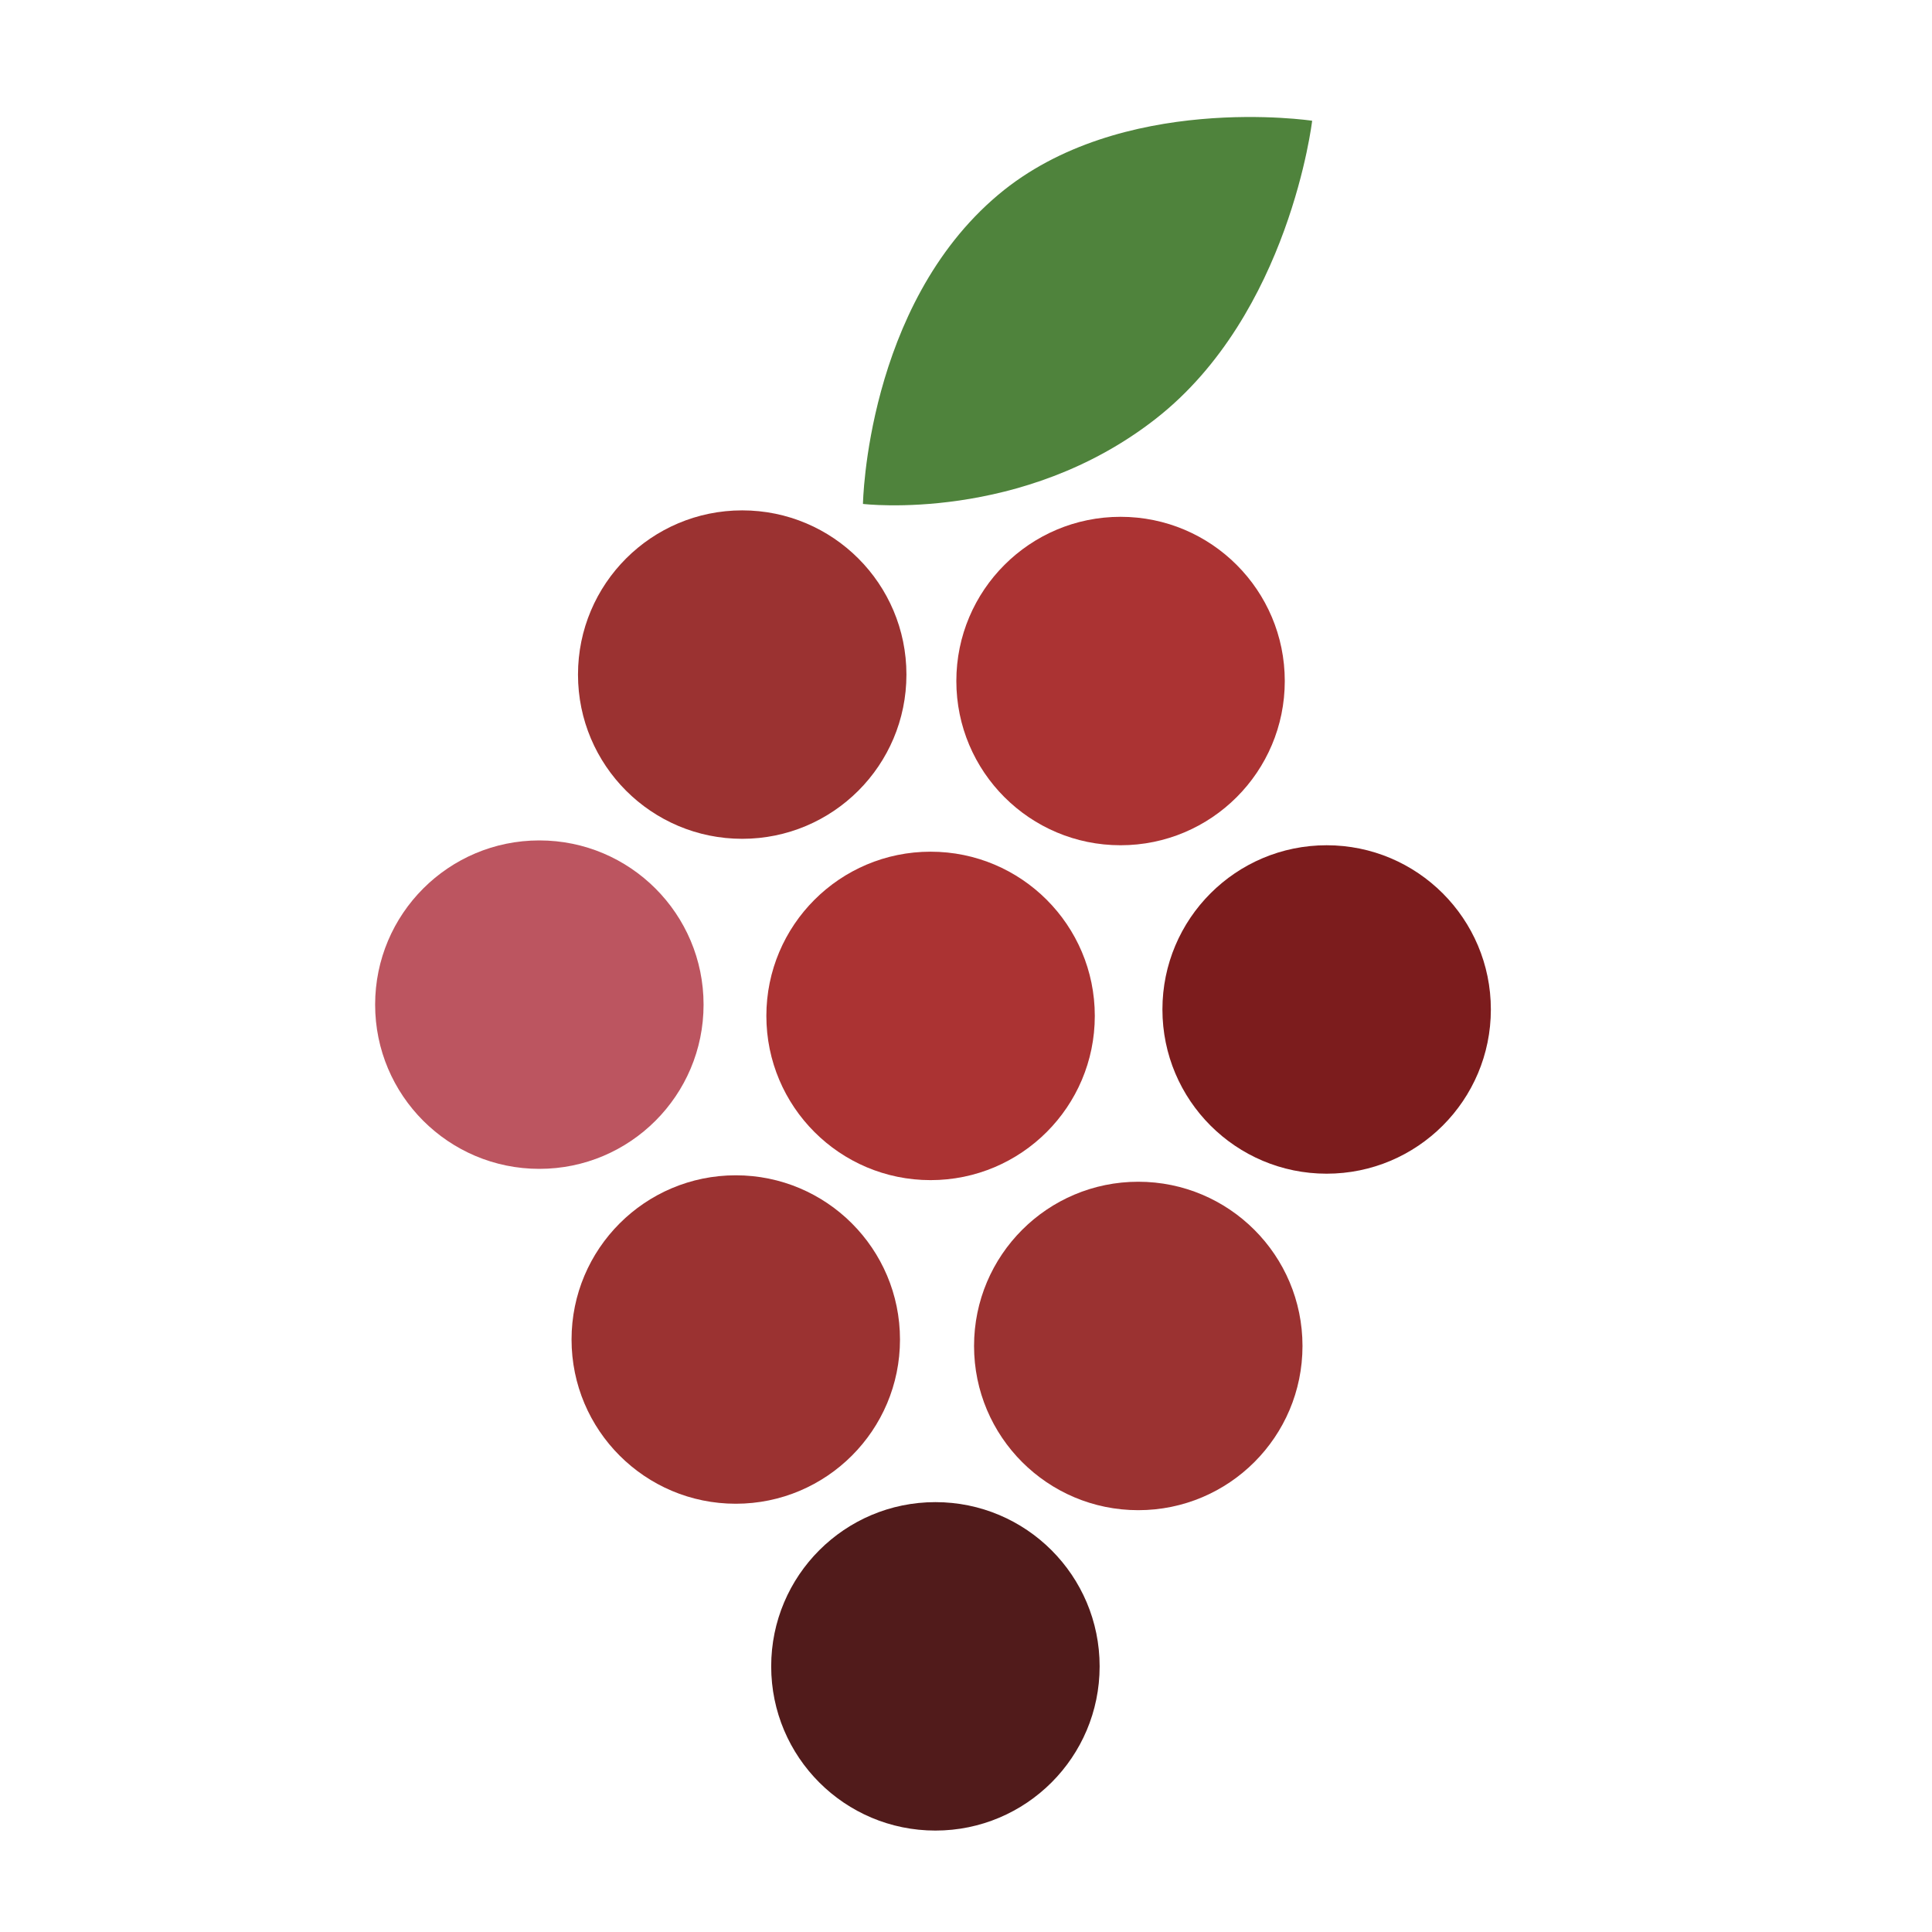
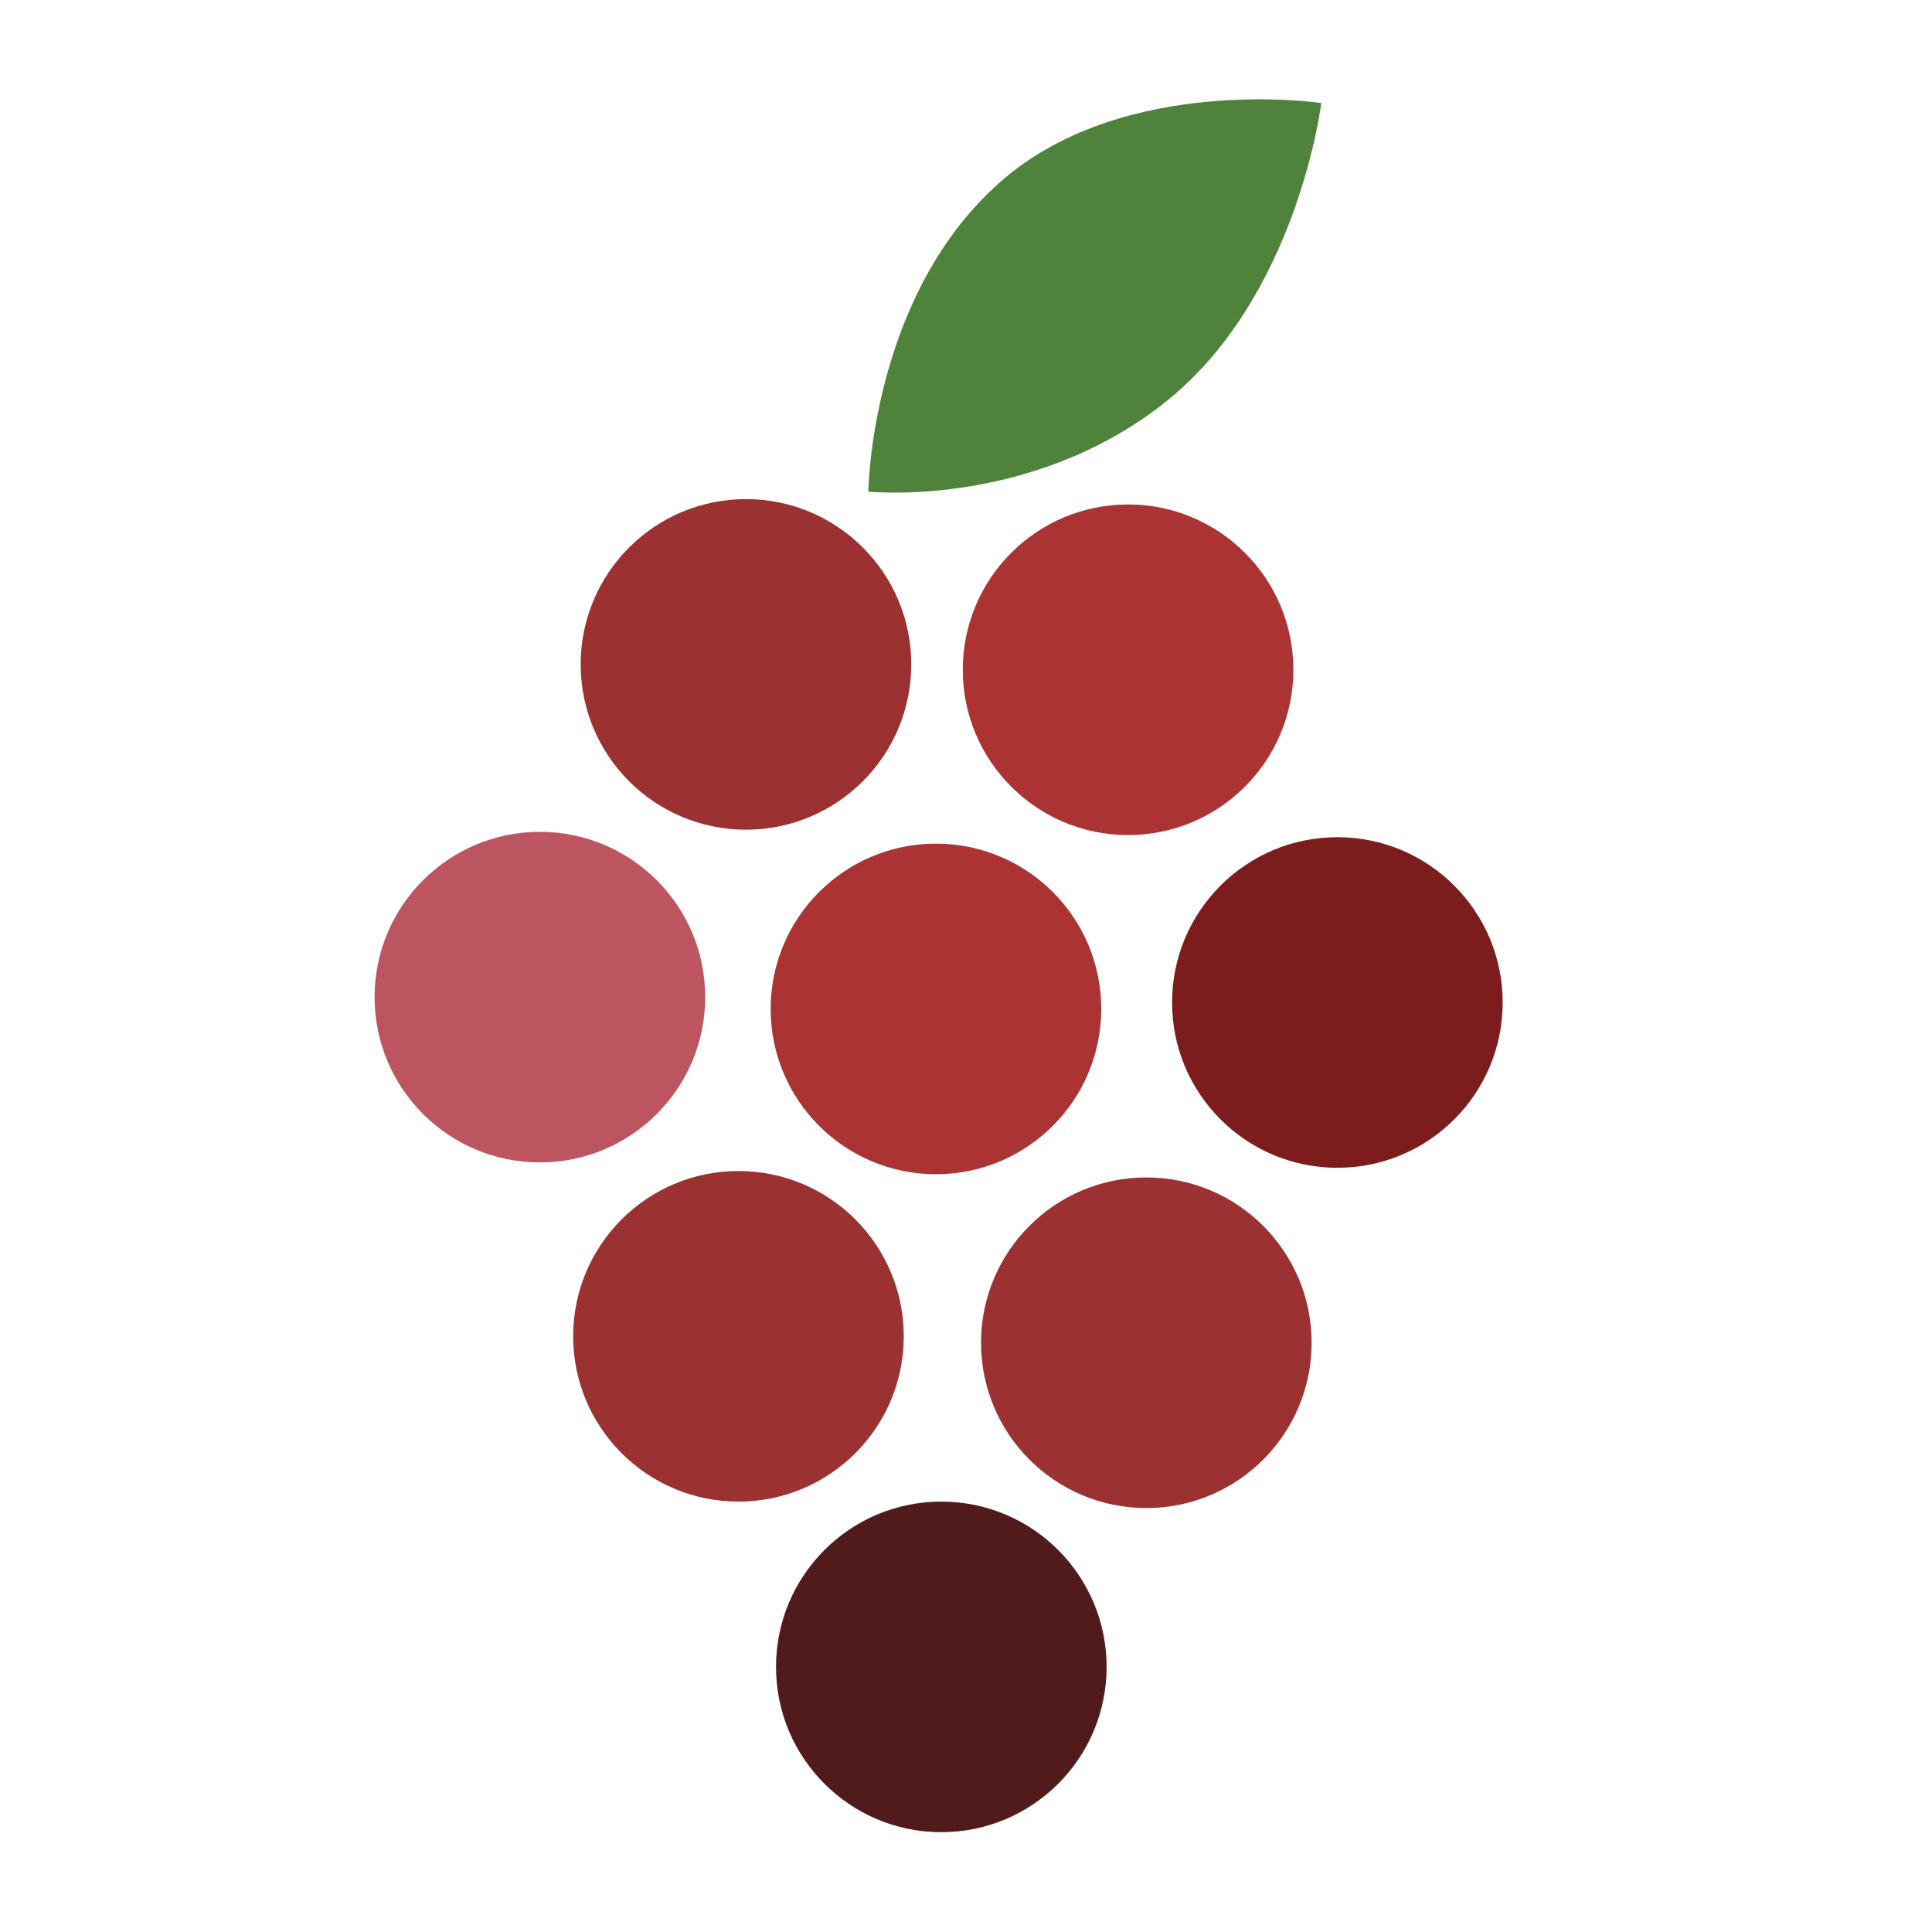
- <svg xmlns="http://www.w3.org/2000/svg" version="1.1" id="Layer_1" x="0px" y="0px" viewBox="0 0 120 120" enable-background="new 0 0 120 120" xml:space="preserve">
-   <circle fill="#9B3231" cx="45.7" cy="83.2" r="10.2" />
-   <circle fill="#BC5560" cx="33.5" cy="62.4" r="10.2" />
-   <circle fill="#AB3333" cx="57.8" cy="63.1" r="10.2" />
-   <circle fill="#7C1C1D" cx="82.4" cy="62.7" r="10.2" />
-   <circle fill="#9B3231" cx="70.7" cy="83.6" r="10.2" />
-   <circle fill="#511B1B" cx="58.1" cy="103.5" r="10.2" />
-   <circle fill="#9B3231" cx="46.1" cy="41.9" r="10.2" />
-   <circle fill="#AB3333" cx="69.6" cy="42.3" r="10.2" />
-   <path fill="#4F833C" d="M53.6,31.3c0,0,0.2-12.3,8.4-19.2c7.6-6.4,19.5-4.6,19.5-4.6s-1.4,12-9.7,18.5S53.6,31.3,53.6,31.3z" />
+ <svg xmlns="http://www.w3.org/2000/svg" version="1.1" id="Layer_1" x="0px" y="0px" viewBox="0 0 180 180" enable-background="new 0 0 180 180" xml:space="preserve">
+   <circle fill="#9B3231" cx="68.8" cy="124.5" r="15.4" />
+   <circle fill="#BC5560" cx="50.3" cy="92.9" r="15.4" />
+   <circle fill="#AB3333" cx="87.2" cy="94" r="15.4" />
+   <circle fill="#7C1C1D" cx="124.6" cy="93.4" r="15.4" />
+   <circle fill="#9B3231" cx="106.8" cy="125.1" r="15.4" />
+   <circle fill="#511B1B" cx="87.7" cy="155.3" r="15.4" />
+   <circle fill="#9B3231" cx="69.5" cy="61.9" r="15.4" />
+   <circle fill="#AB3333" cx="105.1" cy="62.4" r="15.4" />
+   <path fill="#4F833C" d="M80.9,45.8c0,0,0.2-18.6,12.7-29.2c11.5-9.7,29.5-7,29.5-7s-2.2,18.2-14.7,28S80.9,45.8,80.9,45.8z" />
</svg>
